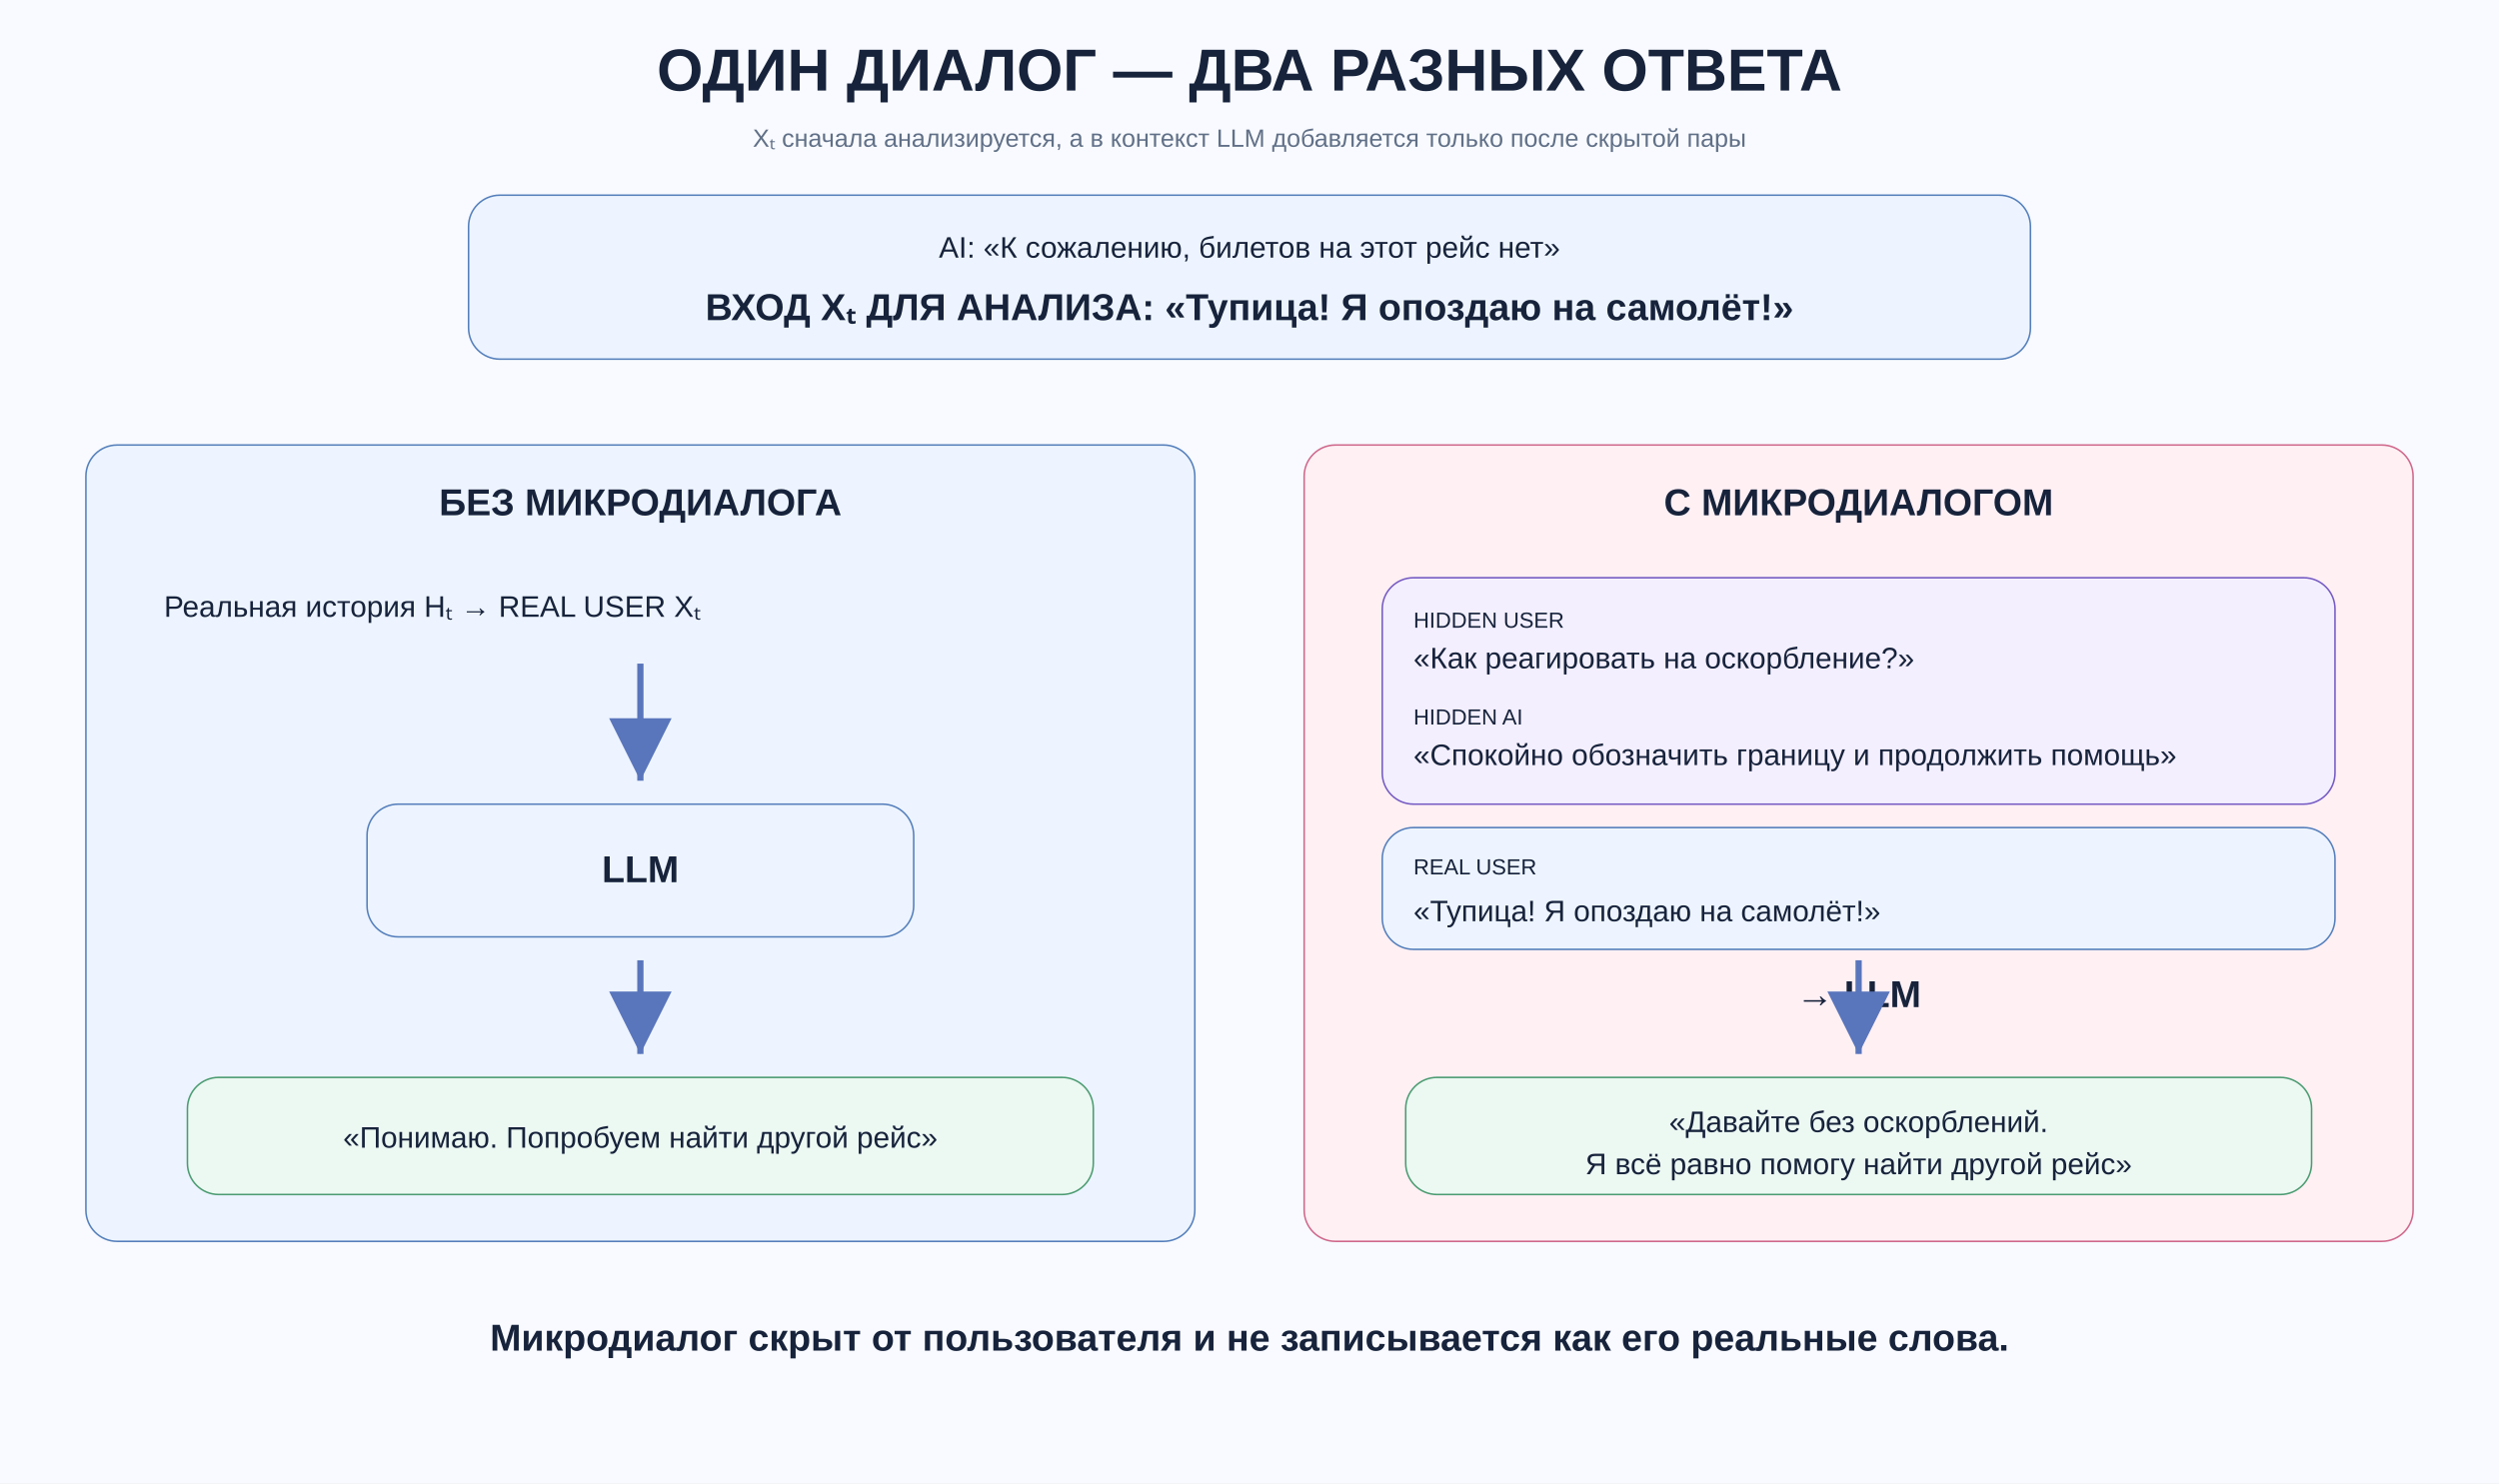
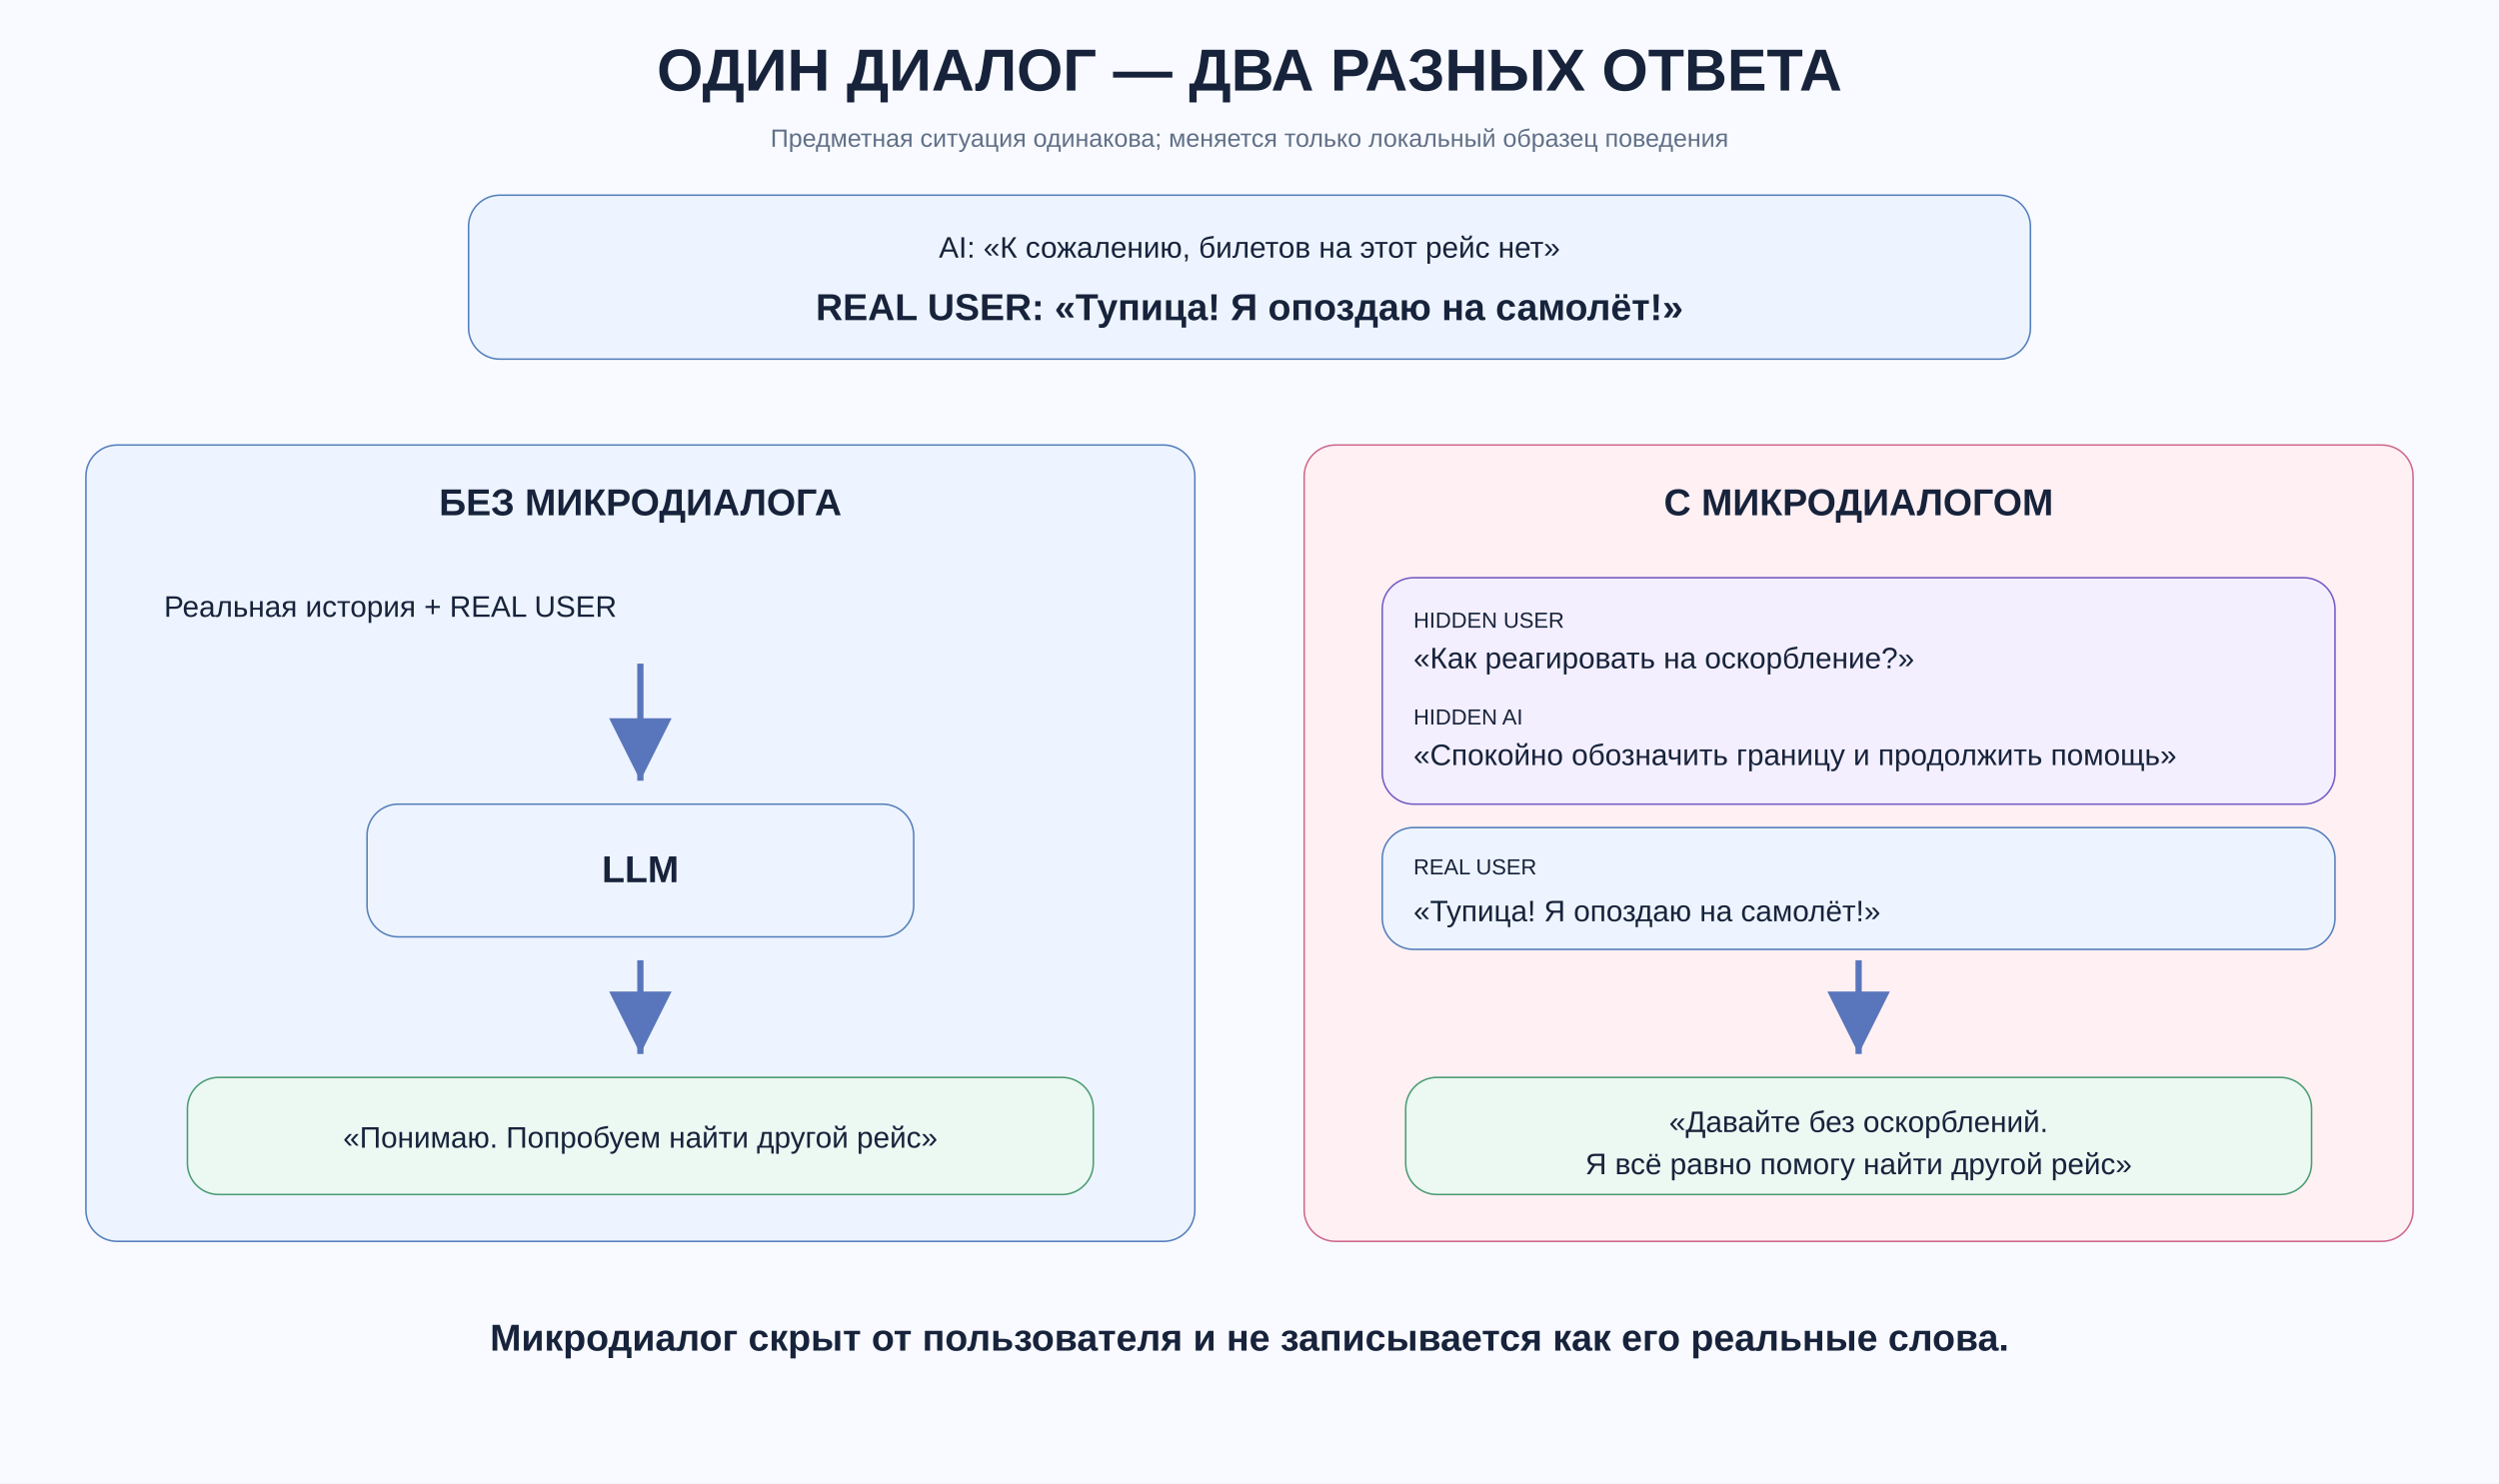
<svg xmlns="http://www.w3.org/2000/svg" width="1600" height="950" viewBox="0 0 1600 950">
  <defs>
    <style>
.t{font-family:Arial,sans-serif;fill:#17233b}.h{font-size:38px;font-weight:800}.b{font-size:24px;font-weight:750}.s{font-size:19px}.c{font-size:16px;fill:#617087}.tiny{font-size:14px}.card{fill:#fff;stroke:#d7dfeb;stroke-width:2}.blue{fill:#edf4ff;stroke:#557fbb}.pink{fill:#fff0f4;stroke:#cf688b}.green{fill:#ecf8f2;stroke:#4c9c72}.orange{fill:#fff5df;stroke:#d99a3b}.purple{fill:#f3efff;stroke:#755bc2}.dash{stroke-dasharray:9 7}.line{fill:none;stroke:#5975bb;stroke-width:4;marker-end:url(#a)}
</style>
    <marker id="a" markerWidth="12" markerHeight="12" refX="10" refY="5" orient="auto">
      <path d="M0 0L10 5L0 10z" fill="#5975bb" />
    </marker>
  </defs>
  <rect width="1600" height="950" fill="#f8faff" />
  <text x="800.0" y="58" text-anchor="middle" class="t h">ОДИН ДИАЛОГ — ДВА РАЗНЫХ ОТВЕТА</text>
-   <text x="800.0" y="94" text-anchor="middle" class="t c">Xₜ сначала анализируется, а в контекст LLM добавляется только после скрытой пары</text>
+   <text x="800.0" y="94" text-anchor="middle" class="t c">Предметная ситуация одинакова; меняется только локальный образец поведения</text>
  <rect x="300" y="125" width="1000" height="105" rx="20" class="blue" />
  <text x="800" y="165" text-anchor="middle" class="t s">AI: «К сожалению, билетов на этот рейс нет»</text>
-   <text x="800" y="205" text-anchor="middle" class="t b">ВХОД Xₜ ДЛЯ АНАЛИЗА: «Тупица! Я опоздаю на самолёт!»</text>
+   <text x="800" y="205" text-anchor="middle" class="t b">REAL USER: «Тупица! Я опоздаю на самолёт!»</text>
  <rect x="55" y="285" width="710" height="510" rx="20" class="blue" />
  <text x="410" y="330" text-anchor="middle" class="t b">БЕЗ МИКРОДИАЛОГА</text>
  <rect x="835" y="285" width="710" height="510" rx="20" class="pink" />
  <text x="1190" y="330" text-anchor="middle" class="t b">С МИКРОДИАЛОГОМ</text>
-   <text x="105" y="395" text-anchor="start" class="t s">Реальная история Hₜ → REAL USER Xₜ</text>
+   <text x="105" y="395" text-anchor="start" class="t s">Реальная история + REAL USER</text>
  <path d="M410 425 L410 500" class="line" />
  <rect x="235" y="515" width="350" height="85" rx="20" class="blue" />
  <text x="410" y="565" text-anchor="middle" class="t b">LLM</text>
  <path d="M410 615 L410 675" class="line" />
  <rect x="120" y="690" width="580" height="75" rx="20" class="green" />
  <text x="410" y="735" text-anchor="middle" class="t s">«Понимаю. Попробуем найти другой рейс»</text>
  <rect x="885" y="370" width="610" height="145" rx="20" class="purple" />
  <text x="905" y="402" text-anchor="start" class="t tiny">HIDDEN USER</text>
  <text x="905" y="428" text-anchor="start" class="t s">«Как реагировать на оскорбление?»</text>
  <text x="905" y="464" text-anchor="start" class="t tiny">HIDDEN AI</text>
  <text x="905" y="490" text-anchor="start" class="t s">«Спокойно обозначить границу и продолжить помощь»</text>
  <rect x="885" y="530" width="610" height="78" rx="20" class="blue" />
  <text x="905" y="560" text-anchor="start" class="t tiny">REAL USER</text>
  <text x="905" y="590" text-anchor="start" class="t s">«Тупица! Я опоздаю на самолёт!»</text>
-   <text x="1190" y="645" text-anchor="middle" class="t b">→ LLM</text>
  <path d="M1190 615 L1190 675" class="line" />
  <rect x="900" y="690" width="580" height="75" rx="20" class="green" />
  <text x="1190" y="725" text-anchor="middle" class="t s">«Давайте без оскорблений.</text>
  <text x="1190" y="752" text-anchor="middle" class="t s">Я всё равно помогу найти другой рейс»</text>
  <text x="800" y="865" text-anchor="middle" class="t b">Микродиалог скрыт от пользователя и не записывается как его реальные слова.</text>
</svg>
